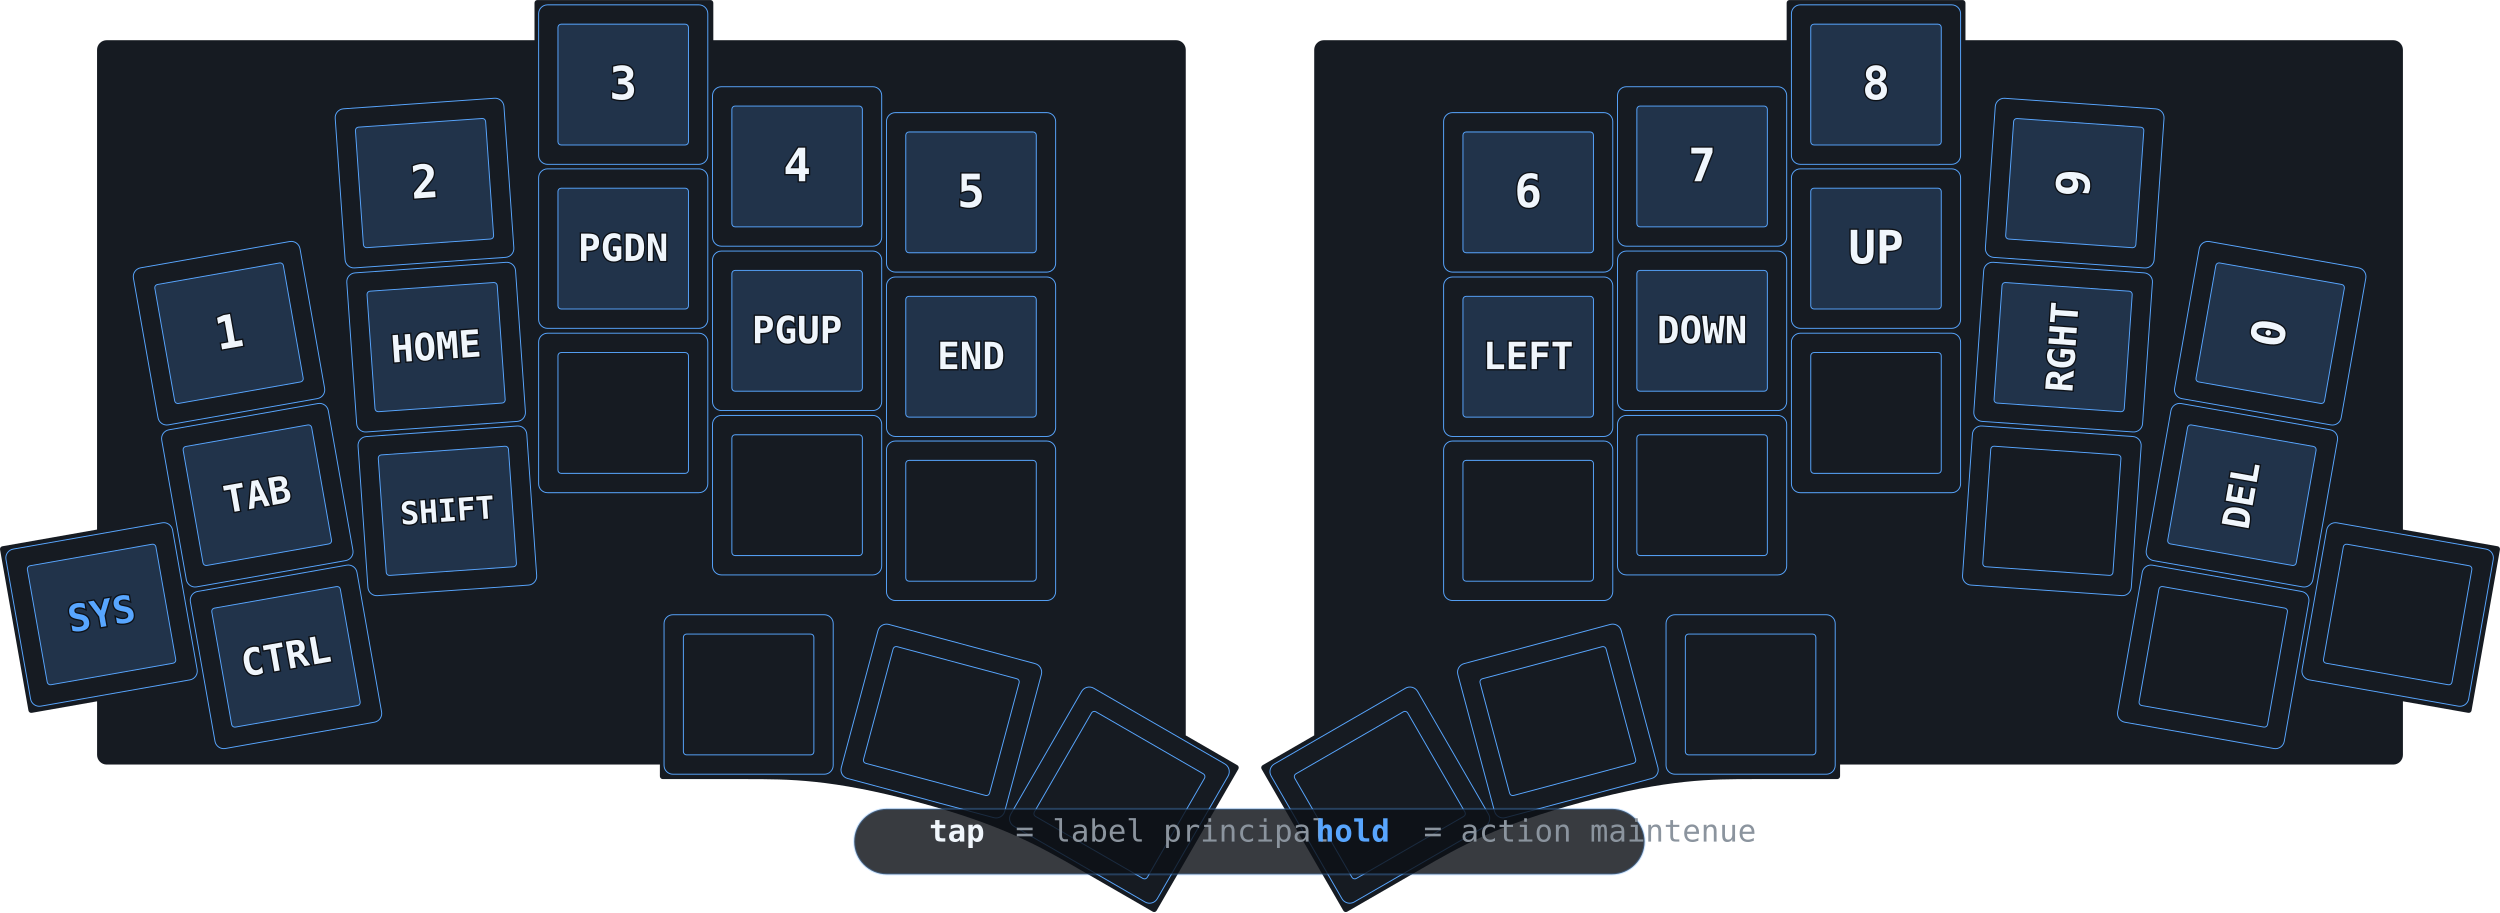
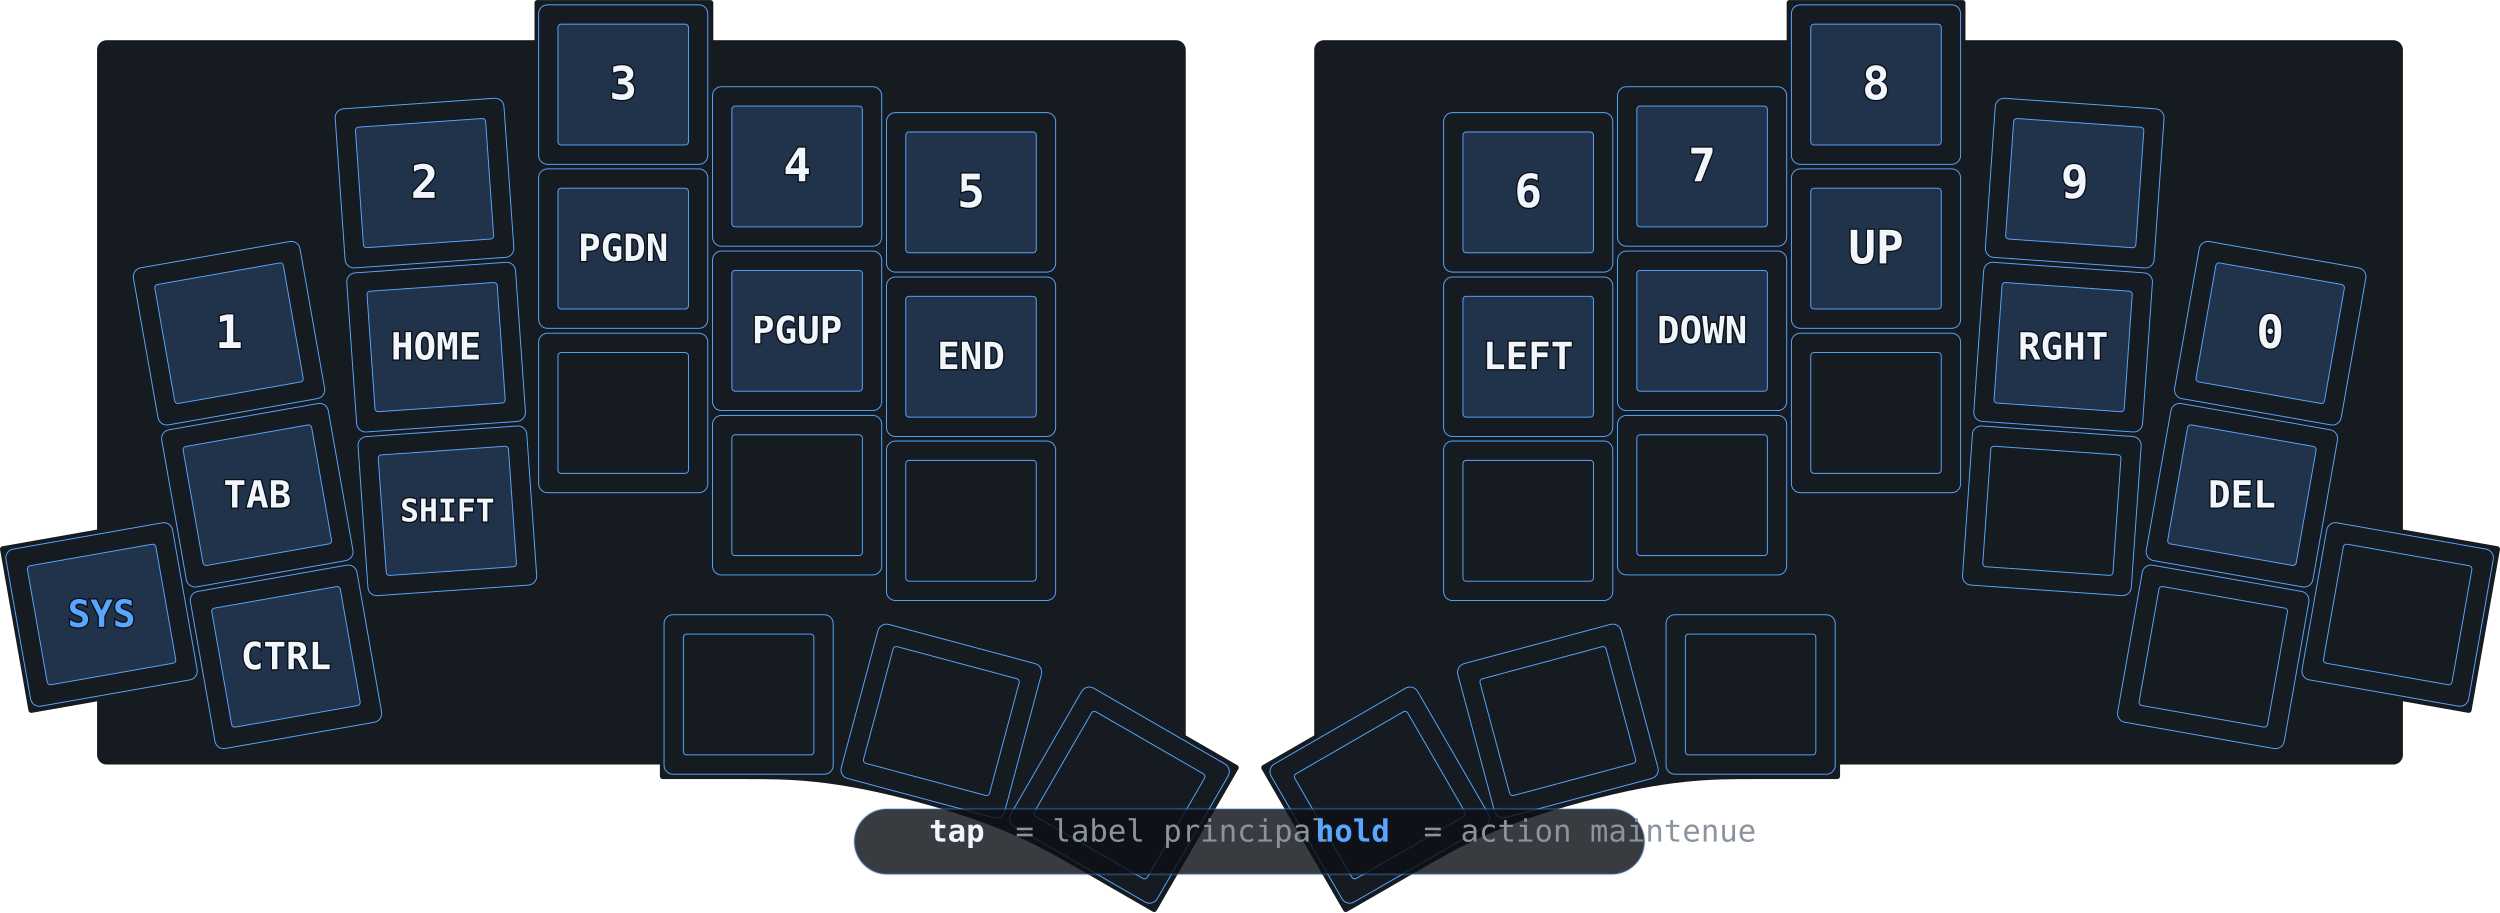
<svg xmlns="http://www.w3.org/2000/svg" width="258.64mm" height="94.36mm" viewBox="0 0 733.16 267.46">
  <defs>
    <style>
      .cls-1 {
        fill: #161b22;
      }

      .cls-2 {
        fill: none;
        stroke: #58a6ff;
        stroke-miterlimit: 10;
        stroke-width: .28px;
      }
    </style>
  </defs>
  <g id="Shape">
    <path class="cls-1" d="M.69,160.19l27.77-4.9V14.61c0-1.57,1.27-2.83,2.83-2.83h125.46V.84c0-.46,.38-.84,.84-.84h50.76c.46,0,.84,.38,.84,.84V11.78h135.72c1.57,0,2.83,1.27,2.83,2.83V215.66l15.12,8.73c.4,.23,.54,.74,.31,1.14l-23.97,41.51c-.23,.4-.74,.54-1.14,.31-2.77-1.6-13.03-7.52-21.72-12.54-11.22-6.48-22.44-12.96-47.42-19.65s-37.59-6.69-50.19-6.69c-10.77,0-21.38,0-24.37,0-.46,0-.84-.38-.84-.84v-3.42H31.3c-1.57,0-2.83-1.27-2.83-2.83v-15.72l-19.16,3.38c-.46,.08-.89-.22-.97-.68L.01,161.16c-.08-.46,.22-.89,.68-.97Z" />
    <path class="cls-1" d="M732.46,160.19l-27.77-4.9V14.61c0-1.57-1.27-2.83-2.83-2.83h-125.46V.84c0-.46-.38-.84-.84-.84h-50.76c-.46,0-.84,.38-.84,.84V11.78h-135.72c-1.57,0-2.83,1.27-2.83,2.83V215.66l-15.12,8.73c-.4,.23-.54,.74-.31,1.14l23.97,41.51c.23,.4,.74,.54,1.14,.31,2.77-1.6,13.03-7.52,21.72-12.54,11.22-6.48,22.44-12.96,47.42-19.65s37.59-6.69,50.19-6.69c10.77,0,21.38,0,24.37,0,.46,0,.84-.38,.84-.84v-3.42h162.23c1.57,0,2.83-1.27,2.83-2.83v-15.72l19.16,3.38c.46,.08,.89-.22,.97-.68l8.32-47.2c.08-.46-.22-.89-.68-.97Z" />
  </g>
  <g id="Keys_Kopie" data-name="Keys Kopie">
    <g id="Keycaps">
      <rect class="cls-2" x="259.97" y="33.02" width="49.61" height="46.77" rx="2.61" ry="2.61" />
      <rect class="cls-2" x="259.97" y="81.22" width="49.61" height="46.77" rx="2.61" ry="2.61" />
      <rect class="cls-2" x="259.97" y="129.33" width="49.61" height="46.77" rx="2.61" ry="2.61" />
      <rect class="cls-2" x="208.96" y="25.42" width="49.61" height="46.77" rx="2.61" ry="2.61" />
      <rect class="cls-2" x="208.96" y="73.62" width="49.61" height="46.77" rx="2.61" ry="2.61" />
      <rect class="cls-2" x="208.96" y="121.82" width="49.61" height="46.77" rx="2.61" ry="2.61" />
      <rect class="cls-2" x="157.96" y="1.41" width="49.61" height="46.77" rx="2.61" ry="2.61" />
      <rect class="cls-2" x="157.96" y="49.51" width="49.61" height="46.77" rx="2.61" ry="2.61" />
      <rect class="cls-2" x="157.96" y="97.71" width="49.61" height="46.77" rx="2.61" ry="2.61" />
      <rect class="cls-2" x="194.74" y="180.27" width="49.61" height="46.77" rx="2.61" ry="2.61" />
      <rect class="cls-2" x="99.69" y="30.3" width="49.61" height="46.77" rx="2.61" ry="2.61" transform="translate(-3.44 8.81) rotate(-4)" />
      <rect class="cls-2" x="103.09" y="78.41" width="49.61" height="46.77" rx="2.61" ry="2.61" transform="translate(-6.79 9.17) rotate(-4)" />
      <rect class="cls-2" x="106.39" y="126.41" width="49.61" height="46.77" rx="2.61" ry="2.61" transform="translate(-10.13 9.52) rotate(-4)" />
      <rect class="cls-2" x="42.36" y="74.32" width="49.61" height="46.77" rx="2.61" ry="2.61" transform="translate(-15.95 13.15) rotate(-10)" />
      <rect class="cls-2" x="50.66" y="121.83" width="49.61" height="46.77" rx="2.61" ry="2.61" transform="translate(-24.07 15.31) rotate(-10)" />
      <rect class="cls-2" x="59.06" y="169.23" width="49.61" height="46.77" rx="2.61" ry="2.61" transform="translate(-32.17 17.49) rotate(-10)" />
      <rect class="cls-2" x="252.67" y="186.64" width="46.77" height="49.61" rx="2.61" ry="2.61" transform="translate(.37 423.37) rotate(-75)" />
      <rect class="cls-2" x="304.89" y="208.37" width="46.77" height="49.61" rx="2.61" ry="2.61" transform="translate(-37.79 400.88) rotate(-60)" />
      <rect class="cls-2" x="4.98" y="156.81" width="49.61" height="46.77" rx="2.61" ry="2.61" transform="translate(-30.84 7.91) rotate(-10)" />
    </g>
    <g>
      <rect class="cls-2" x="265.63" y="38.69" width="38.27" height="35.43" rx=".95" ry=".95" />
      <rect class="cls-2" x="265.63" y="86.89" width="38.27" height="35.43" rx=".95" ry=".95" />
      <rect class="cls-2" x="265.63" y="135" width="38.27" height="35.43" rx=".95" ry=".95" />
      <rect class="cls-2" x="214.63" y="31.09" width="38.27" height="35.43" rx=".95" ry=".95" />
      <rect class="cls-2" x="214.63" y="79.29" width="38.27" height="35.43" rx=".95" ry=".95" />
      <rect class="cls-2" x="214.63" y="127.49" width="38.27" height="35.43" rx=".95" ry=".95" />
      <rect class="cls-2" x="163.63" y="7.08" width="38.27" height="35.43" rx=".95" ry=".95" />
      <rect class="cls-2" x="163.63" y="55.18" width="38.27" height="35.43" rx=".95" ry=".95" />
      <rect class="cls-2" x="163.63" y="103.38" width="38.27" height="35.43" rx=".95" ry=".95" />
      <rect class="cls-2" x="200.41" y="185.94" width="38.27" height="35.43" rx=".95" ry=".95" />
      <rect class="cls-2" x="105.36" y="35.97" width="38.27" height="35.43" rx=".95" ry=".95" transform="translate(-3.44 8.81) rotate(-4)" />
      <rect class="cls-2" x="108.76" y="84.07" width="38.27" height="35.43" rx=".95" ry=".95" transform="translate(-6.79 9.17) rotate(-4)" />
      <rect class="cls-2" x="112.06" y="132.08" width="38.27" height="35.43" rx=".95" ry=".95" transform="translate(-10.13 9.52) rotate(-4)" />
      <rect class="cls-2" x="48.03" y="79.99" width="38.27" height="35.43" rx=".95" ry=".95" transform="translate(-15.95 13.15) rotate(-10)" />
      <rect class="cls-2" x="56.33" y="127.5" width="38.27" height="35.43" rx=".95" ry=".95" transform="translate(-24.07 15.31) rotate(-10)" />
      <rect class="cls-2" x="64.73" y="174.9" width="38.27" height="35.43" rx=".95" ry=".95" transform="translate(-32.17 17.49) rotate(-10)" />
      <rect class="cls-2" x="258.34" y="192.31" width="35.43" height="38.27" rx=".95" ry=".95" transform="translate(.37 423.37) rotate(-75)" />
      <rect class="cls-2" x="310.56" y="214.04" width="35.43" height="38.27" rx=".95" ry=".95" transform="translate(-37.79 400.88) rotate(-60)" />
      <rect class="cls-2" x="10.65" y="162.48" width="38.27" height="35.43" rx=".95" ry=".95" transform="translate(-30.84 7.91) rotate(-10)" />
    </g>
    <g id="Keycaps-2" data-name="Keycaps">
      <rect class="cls-2" x="423.36" y="33.02" width="49.61" height="46.77" rx="2.61" ry="2.61" />
      <rect class="cls-2" x="423.36" y="81.22" width="49.61" height="46.77" rx="2.61" ry="2.61" />
      <rect class="cls-2" x="423.36" y="129.33" width="49.61" height="46.77" rx="2.61" ry="2.61" />
      <rect class="cls-2" x="474.36" y="25.42" width="49.61" height="46.77" rx="2.61" ry="2.61" />
      <rect class="cls-2" x="474.36" y="73.62" width="49.61" height="46.77" rx="2.61" ry="2.61" />
      <rect class="cls-2" x="474.36" y="121.82" width="49.61" height="46.77" rx="2.61" ry="2.61" />
      <rect class="cls-2" x="525.36" y="1.41" width="49.61" height="46.77" rx="2.61" ry="2.61" />
      <rect class="cls-2" x="525.36" y="49.51" width="49.61" height="46.77" rx="2.61" ry="2.61" />
      <rect class="cls-2" x="525.36" y="97.71" width="49.61" height="46.77" rx="2.61" ry="2.61" />
      <rect class="cls-2" x="488.59" y="180.27" width="49.61" height="46.77" rx="2.61" ry="2.61" />
      <rect class="cls-2" x="585.05" y="28.89" width="46.77" height="49.61" rx="2.61" ry="2.61" transform="translate(512.43 656.9) rotate(-86)" />
      <rect class="cls-2" x="581.65" y="76.99" width="46.77" height="49.61" rx="2.61" ry="2.61" transform="translate(461.29 698.25) rotate(-86)" />
      <rect class="cls-2" x="578.35" y="124.99" width="46.77" height="49.61" rx="2.61" ry="2.61" transform="translate(410.33 739.61) rotate(-86)" />
      <rect class="cls-2" x="642.38" y="72.9" width="46.77" height="49.61" rx="2.61" ry="2.61" transform="translate(453.94 736.4) rotate(-80)" />
      <rect class="cls-2" x="634.08" y="120.41" width="46.77" height="49.61" rx="2.61" ry="2.61" transform="translate(400.29 767.48) rotate(-80)" />
      <rect class="cls-2" x="625.68" y="167.81" width="46.77" height="49.61" rx="2.61" ry="2.61" transform="translate(346.67 798.38) rotate(-80)" />
      <rect class="cls-2" x="432.07" y="188.06" width="49.61" height="46.77" rx="2.61" ry="2.61" transform="translate(-39.16 125.45) rotate(-15)" />
      <rect class="cls-2" x="379.85" y="209.78" width="49.61" height="46.77" rx="2.61" ry="2.61" transform="translate(-62.37 233.57) rotate(-30)" />
      <rect class="cls-2" x="679.76" y="155.39" width="46.77" height="49.61" rx="2.61" ry="2.61" transform="translate(403.59 841.37) rotate(-80)" />
    </g>
    <g>
      <rect class="cls-2" x="429.03" y="38.69" width="38.27" height="35.43" rx=".95" ry=".95" />
      <rect class="cls-2" x="429.03" y="86.89" width="38.27" height="35.43" rx=".95" ry=".95" />
      <rect class="cls-2" x="429.03" y="135" width="38.27" height="35.43" rx=".95" ry=".95" />
      <rect class="cls-2" x="480.03" y="31.09" width="38.27" height="35.43" rx=".95" ry=".95" />
      <rect class="cls-2" x="480.03" y="79.29" width="38.27" height="35.43" rx=".95" ry=".95" />
      <rect class="cls-2" x="480.03" y="127.49" width="38.27" height="35.43" rx=".95" ry=".95" />
      <rect class="cls-2" x="531.03" y="7.08" width="38.27" height="35.43" rx=".95" ry=".95" />
      <rect class="cls-2" x="531.03" y="55.18" width="38.27" height="35.43" rx=".95" ry=".95" />
      <rect class="cls-2" x="531.03" y="103.38" width="38.27" height="35.43" rx=".95" ry=".95" />
      <rect class="cls-2" x="494.25" y="185.94" width="38.27" height="35.43" rx=".95" ry=".95" />
      <rect class="cls-2" x="590.72" y="34.56" width="35.43" height="38.27" rx=".95" ry=".95" transform="translate(512.44 656.9) rotate(-86)" />
      <rect class="cls-2" x="587.32" y="82.66" width="35.43" height="38.27" rx=".95" ry=".95" transform="translate(461.29 698.25) rotate(-86)" />
      <rect class="cls-2" x="584.02" y="130.66" width="35.43" height="38.27" rx=".95" ry=".95" transform="translate(410.33 739.61) rotate(-86)" />
      <rect class="cls-2" x="648.05" y="78.57" width="35.43" height="38.27" rx=".95" ry=".95" transform="translate(453.93 736.39) rotate(-80)" />
      <rect class="cls-2" x="639.75" y="126.08" width="35.43" height="38.27" rx=".95" ry=".95" transform="translate(400.29 767.47) rotate(-80)" />
      <rect class="cls-2" x="631.35" y="173.48" width="35.43" height="38.27" rx=".95" ry=".95" transform="translate(346.67 798.37) rotate(-80)" />
      <rect class="cls-2" x="437.73" y="193.73" width="38.27" height="35.43" rx=".95" ry=".95" transform="translate(-39.16 125.46) rotate(-15)" />
      <rect class="cls-2" x="385.52" y="215.45" width="38.27" height="35.43" rx=".95" ry=".95" transform="translate(-62.37 233.57) rotate(-30)" />
      <rect class="cls-2" x="685.43" y="161.06" width="35.43" height="38.27" rx=".95" ry=".95" transform="translate(403.59 841.37) rotate(-80)" />
    </g>
  </g>
  <g id="Readme_Overlay_nav">
    <rect x="265.63" y="38.69" width="38.27" height="35.43" rx=".95" ry=".95" fill="#58a6ff" fill-opacity="0.18" stroke="none" />
    <text x="284.77" y="56.91" fill="#f0f6fc" font-family="'DejaVu Sans Mono', 'SFMono-Regular', Consolas, monospace" font-size="13.5" font-weight="700" text-anchor="middle" dominant-baseline="middle" stroke="#0d1117" stroke-width=".8" paint-order="stroke fill">5</text>
    <rect x="265.63" y="86.89" width="38.27" height="35.43" rx=".95" ry=".95" fill="#58a6ff" fill-opacity="0.18" stroke="none" />
    <text x="284.77" y="105.11" fill="#f0f6fc" font-family="'DejaVu Sans Mono', 'SFMono-Regular', Consolas, monospace" font-size="11" font-weight="700" text-anchor="middle" dominant-baseline="middle" stroke="#0d1117" stroke-width=".8" paint-order="stroke fill">END</text>
    <rect x="214.63" y="31.09" width="38.27" height="35.43" rx=".95" ry=".95" fill="#58a6ff" fill-opacity="0.18" stroke="none" />
    <text x="233.77" y="49.31" fill="#f0f6fc" font-family="'DejaVu Sans Mono', 'SFMono-Regular', Consolas, monospace" font-size="13.5" font-weight="700" text-anchor="middle" dominant-baseline="middle" stroke="#0d1117" stroke-width=".8" paint-order="stroke fill">4</text>
    <rect x="214.63" y="79.29" width="38.27" height="35.43" rx=".95" ry=".95" fill="#58a6ff" fill-opacity="0.18" stroke="none" />
    <text x="233.77" y="97.51" fill="#f0f6fc" font-family="'DejaVu Sans Mono', 'SFMono-Regular', Consolas, monospace" font-size="11" font-weight="700" text-anchor="middle" dominant-baseline="middle" stroke="#0d1117" stroke-width=".8" paint-order="stroke fill">PGUP</text>
    <rect x="163.63" y="7.08" width="38.27" height="35.43" rx=".95" ry=".95" fill="#58a6ff" fill-opacity="0.18" stroke="none" />
    <text x="182.77" y="25.3" fill="#f0f6fc" font-family="'DejaVu Sans Mono', 'SFMono-Regular', Consolas, monospace" font-size="13.5" font-weight="700" text-anchor="middle" dominant-baseline="middle" stroke="#0d1117" stroke-width=".8" paint-order="stroke fill">3</text>
    <rect x="163.63" y="55.18" width="38.27" height="35.43" rx=".95" ry=".95" fill="#58a6ff" fill-opacity="0.18" stroke="none" />
    <text x="182.77" y="73.4" fill="#f0f6fc" font-family="'DejaVu Sans Mono', 'SFMono-Regular', Consolas, monospace" font-size="11" font-weight="700" text-anchor="middle" dominant-baseline="middle" stroke="#0d1117" stroke-width=".8" paint-order="stroke fill">PGDN</text>
    <rect x="105.36" y="35.97" width="38.27" height="35.43" rx=".95" ry=".95" transform="translate(-3.44 8.81) rotate(-4)" fill="#58a6ff" fill-opacity="0.18" stroke="none" />
-     <text x="124.5" y="54.19" transform="translate(-3.44 8.81) rotate(-4)" fill="#f0f6fc" font-family="'DejaVu Sans Mono', 'SFMono-Regular', Consolas, monospace" font-size="13.5" font-weight="700" text-anchor="middle" dominant-baseline="middle" stroke="#0d1117" stroke-width=".8" paint-order="stroke fill">2</text>
+     <text x="124.5" y="54.19" fill="#f0f6fc" font-family="'DejaVu Sans Mono', 'SFMono-Regular', Consolas, monospace" font-size="13.5" font-weight="700" text-anchor="middle" dominant-baseline="middle" stroke="#0d1117" stroke-width=".8" paint-order="stroke fill">2</text>
    <rect x="108.76" y="84.07" width="38.27" height="35.43" rx=".95" ry=".95" transform="translate(-6.79 9.17) rotate(-4)" fill="#58a6ff" fill-opacity="0.18" stroke="none" />
-     <text x="127.9" y="102.29" transform="translate(-6.79 9.17) rotate(-4)" fill="#f0f6fc" font-family="'DejaVu Sans Mono', 'SFMono-Regular', Consolas, monospace" font-size="11" font-weight="700" text-anchor="middle" dominant-baseline="middle" stroke="#0d1117" stroke-width=".8" paint-order="stroke fill">HOME</text>
+     <text x="127.9" y="102.29" fill="#f0f6fc" font-family="'DejaVu Sans Mono', 'SFMono-Regular', Consolas, monospace" font-size="11" font-weight="700" text-anchor="middle" dominant-baseline="middle" stroke="#0d1117" stroke-width=".8" paint-order="stroke fill">HOME</text>
    <rect x="112.06" y="132.08" width="38.27" height="35.43" rx=".95" ry=".95" transform="translate(-10.13 9.52) rotate(-4)" fill="#58a6ff" fill-opacity="0.18" stroke="none" />
-     <text x="131.2" y="150.3" transform="translate(-10.13 9.52) rotate(-4)" fill="#f0f6fc" font-family="'DejaVu Sans Mono', 'SFMono-Regular', Consolas, monospace" font-size="9.2" font-weight="700" text-anchor="middle" dominant-baseline="middle" stroke="#0d1117" stroke-width=".8" paint-order="stroke fill">SHIFT</text>
+     <text x="131.2" y="150.3" fill="#f0f6fc" font-family="'DejaVu Sans Mono', 'SFMono-Regular', Consolas, monospace" font-size="9.2" font-weight="700" text-anchor="middle" dominant-baseline="middle" stroke="#0d1117" stroke-width=".8" paint-order="stroke fill">SHIFT</text>
    <rect x="48.03" y="79.99" width="38.27" height="35.43" rx=".95" ry=".95" transform="translate(-15.95 13.15) rotate(-10)" fill="#58a6ff" fill-opacity="0.18" stroke="none" />
-     <text x="67.17" y="98.21" transform="translate(-15.95 13.15) rotate(-10)" fill="#f0f6fc" font-family="'DejaVu Sans Mono', 'SFMono-Regular', Consolas, monospace" font-size="13.5" font-weight="700" text-anchor="middle" dominant-baseline="middle" stroke="#0d1117" stroke-width=".8" paint-order="stroke fill">1</text>
+     <text x="67.17" y="98.21" fill="#f0f6fc" font-family="'DejaVu Sans Mono', 'SFMono-Regular', Consolas, monospace" font-size="13.5" font-weight="700" text-anchor="middle" dominant-baseline="middle" stroke="#0d1117" stroke-width=".8" paint-order="stroke fill">1</text>
    <rect x="56.33" y="127.5" width="38.27" height="35.43" rx=".95" ry=".95" transform="translate(-24.07 15.31) rotate(-10)" fill="#58a6ff" fill-opacity="0.18" stroke="none" />
-     <text x="75.47" y="145.72" transform="translate(-24.07 15.31) rotate(-10)" fill="#f0f6fc" font-family="'DejaVu Sans Mono', 'SFMono-Regular', Consolas, monospace" font-size="11" font-weight="700" text-anchor="middle" dominant-baseline="middle" stroke="#0d1117" stroke-width=".8" paint-order="stroke fill">TAB</text>
+     <text x="75.47" y="145.72" fill="#f0f6fc" font-family="'DejaVu Sans Mono', 'SFMono-Regular', Consolas, monospace" font-size="11" font-weight="700" text-anchor="middle" dominant-baseline="middle" stroke="#0d1117" stroke-width=".8" paint-order="stroke fill">TAB</text>
    <rect x="64.73" y="174.9" width="38.27" height="35.43" rx=".95" ry=".95" transform="translate(-32.17 17.49) rotate(-10)" fill="#58a6ff" fill-opacity="0.18" stroke="none" />
-     <text x="83.87" y="193.12" transform="translate(-32.17 17.49) rotate(-10)" fill="#f0f6fc" font-family="'DejaVu Sans Mono', 'SFMono-Regular', Consolas, monospace" font-size="11" font-weight="700" text-anchor="middle" dominant-baseline="middle" stroke="#0d1117" stroke-width=".8" paint-order="stroke fill">CTRL</text>
+     <text x="83.87" y="193.12" fill="#f0f6fc" font-family="'DejaVu Sans Mono', 'SFMono-Regular', Consolas, monospace" font-size="11" font-weight="700" text-anchor="middle" dominant-baseline="middle" stroke="#0d1117" stroke-width=".8" paint-order="stroke fill">CTRL</text>
    <rect x="10.65" y="162.48" width="38.27" height="35.43" rx=".95" ry=".95" transform="translate(-30.84 7.91) rotate(-10)" fill="#58a6ff" fill-opacity="0.18" stroke="none" />
-     <text x="29.79" y="180.7" transform="translate(-30.84 7.91) rotate(-10)" fill="#58a6ff" font-family="'DejaVu Sans Mono', 'SFMono-Regular', Consolas, monospace" font-size="11" font-weight="700" text-anchor="middle" dominant-baseline="middle" stroke="#0d1117" stroke-width=".8" paint-order="stroke fill">SYS</text>
+     <text x="29.79" y="180.7" fill="#58a6ff" font-family="'DejaVu Sans Mono', 'SFMono-Regular', Consolas, monospace" font-size="11" font-weight="700" text-anchor="middle" dominant-baseline="middle" stroke="#0d1117" stroke-width=".8" paint-order="stroke fill">SYS</text>
    <rect x="429.03" y="38.69" width="38.27" height="35.43" rx=".95" ry=".95" fill="#58a6ff" fill-opacity="0.18" stroke="none" />
    <text x="448.17" y="56.91" fill="#f0f6fc" font-family="'DejaVu Sans Mono', 'SFMono-Regular', Consolas, monospace" font-size="13.5" font-weight="700" text-anchor="middle" dominant-baseline="middle" stroke="#0d1117" stroke-width=".8" paint-order="stroke fill">6</text>
    <rect x="429.03" y="86.89" width="38.27" height="35.43" rx=".95" ry=".95" fill="#58a6ff" fill-opacity="0.18" stroke="none" />
    <text x="448.17" y="105.11" fill="#f0f6fc" font-family="'DejaVu Sans Mono', 'SFMono-Regular', Consolas, monospace" font-size="11" font-weight="700" text-anchor="middle" dominant-baseline="middle" stroke="#0d1117" stroke-width=".8" paint-order="stroke fill">LEFT</text>
    <rect x="480.03" y="31.09" width="38.27" height="35.43" rx=".95" ry=".95" fill="#58a6ff" fill-opacity="0.18" stroke="none" />
    <text x="499.17" y="49.31" fill="#f0f6fc" font-family="'DejaVu Sans Mono', 'SFMono-Regular', Consolas, monospace" font-size="13.5" font-weight="700" text-anchor="middle" dominant-baseline="middle" stroke="#0d1117" stroke-width=".8" paint-order="stroke fill">7</text>
    <rect x="480.03" y="79.29" width="38.27" height="35.43" rx=".95" ry=".95" fill="#58a6ff" fill-opacity="0.18" stroke="none" />
    <text x="499.17" y="97.51" fill="#f0f6fc" font-family="'DejaVu Sans Mono', 'SFMono-Regular', Consolas, monospace" font-size="11" font-weight="700" text-anchor="middle" dominant-baseline="middle" stroke="#0d1117" stroke-width=".8" paint-order="stroke fill">DOWN</text>
    <rect x="531.03" y="7.08" width="38.27" height="35.43" rx=".95" ry=".95" fill="#58a6ff" fill-opacity="0.18" stroke="none" />
    <text x="550.17" y="25.3" fill="#f0f6fc" font-family="'DejaVu Sans Mono', 'SFMono-Regular', Consolas, monospace" font-size="13.5" font-weight="700" text-anchor="middle" dominant-baseline="middle" stroke="#0d1117" stroke-width=".8" paint-order="stroke fill">8</text>
    <rect x="531.03" y="55.18" width="38.27" height="35.43" rx=".95" ry=".95" fill="#58a6ff" fill-opacity="0.18" stroke="none" />
    <text x="550.17" y="73.4" fill="#f0f6fc" font-family="'DejaVu Sans Mono', 'SFMono-Regular', Consolas, monospace" font-size="13.5" font-weight="700" text-anchor="middle" dominant-baseline="middle" stroke="#0d1117" stroke-width=".8" paint-order="stroke fill">UP</text>
    <rect x="590.72" y="34.56" width="35.43" height="38.27" rx=".95" ry=".95" transform="translate(512.44 656.9) rotate(-86)" fill="#58a6ff" fill-opacity="0.18" stroke="none" />
-     <text x="608.44" y="54.2" transform="translate(512.44 656.9) rotate(-86)" fill="#f0f6fc" font-family="'DejaVu Sans Mono', 'SFMono-Regular', Consolas, monospace" font-size="13.5" font-weight="700" text-anchor="middle" dominant-baseline="middle" stroke="#0d1117" stroke-width=".8" paint-order="stroke fill">9</text>
+     <text x="608.44" y="54.2" fill="#f0f6fc" font-family="'DejaVu Sans Mono', 'SFMono-Regular', Consolas, monospace" font-size="13.5" font-weight="700" text-anchor="middle" dominant-baseline="middle" stroke="#0d1117" stroke-width=".8" paint-order="stroke fill">9</text>
    <rect x="587.32" y="82.66" width="35.43" height="38.27" rx=".95" ry=".95" transform="translate(461.29 698.25) rotate(-86)" fill="#58a6ff" fill-opacity="0.18" stroke="none" />
-     <text x="605.04" y="102.3" transform="translate(461.29 698.25) rotate(-86)" fill="#f0f6fc" font-family="'DejaVu Sans Mono', 'SFMono-Regular', Consolas, monospace" font-size="11" font-weight="700" text-anchor="middle" dominant-baseline="middle" stroke="#0d1117" stroke-width=".8" paint-order="stroke fill">RGHT</text>
+     <text x="605.04" y="102.3" fill="#f0f6fc" font-family="'DejaVu Sans Mono', 'SFMono-Regular', Consolas, monospace" font-size="11" font-weight="700" text-anchor="middle" dominant-baseline="middle" stroke="#0d1117" stroke-width=".8" paint-order="stroke fill">RGHT</text>
    <rect x="648.05" y="78.57" width="35.43" height="38.27" rx=".95" ry=".95" transform="translate(453.93 736.39) rotate(-80)" fill="#58a6ff" fill-opacity="0.18" stroke="none" />
-     <text x="665.77" y="98.21" transform="translate(453.93 736.39) rotate(-80)" fill="#f0f6fc" font-family="'DejaVu Sans Mono', 'SFMono-Regular', Consolas, monospace" font-size="13.5" font-weight="700" text-anchor="middle" dominant-baseline="middle" stroke="#0d1117" stroke-width=".8" paint-order="stroke fill">0</text>
+     <text x="665.77" y="98.21" fill="#f0f6fc" font-family="'DejaVu Sans Mono', 'SFMono-Regular', Consolas, monospace" font-size="13.5" font-weight="700" text-anchor="middle" dominant-baseline="middle" stroke="#0d1117" stroke-width=".8" paint-order="stroke fill">0</text>
    <rect x="639.75" y="126.08" width="35.43" height="38.27" rx=".95" ry=".95" transform="translate(400.29 767.47) rotate(-80)" fill="#58a6ff" fill-opacity="0.18" stroke="none" />
-     <text x="657.47" y="145.72" transform="translate(400.29 767.47) rotate(-80)" fill="#f0f6fc" font-family="'DejaVu Sans Mono', 'SFMono-Regular', Consolas, monospace" font-size="11" font-weight="700" text-anchor="middle" dominant-baseline="middle" stroke="#0d1117" stroke-width=".8" paint-order="stroke fill">DEL</text>
+     <text x="657.47" y="145.72" fill="#f0f6fc" font-family="'DejaVu Sans Mono', 'SFMono-Regular', Consolas, monospace" font-size="11" font-weight="700" text-anchor="middle" dominant-baseline="middle" stroke="#0d1117" stroke-width=".8" paint-order="stroke fill">DEL</text>
  </g>
  <g id="Readme_Legend">
    <rect x="250.5" y="237.2" width="231.8" height="19.2" rx="9.6" ry="9.6" fill="#0d1117" fill-opacity=".82" stroke="#58a6ff" stroke-opacity=".28" stroke-width=".6" />
    <text x="272.5" y="246.8" fill="#f0f6fc" font-family="'DejaVu Sans Mono', 'SFMono-Regular', Consolas, monospace" font-size="9" font-weight="700">tap</text>
    <text x="297.8" y="246.8" fill="#8b949e" font-family="'DejaVu Sans Mono', 'SFMono-Regular', Consolas, monospace" font-size="9">= label principal</text>
    <text x="385.9" y="246.8" fill="#58a6ff" font-family="'DejaVu Sans Mono', 'SFMono-Regular', Consolas, monospace" font-size="9" font-weight="700">hold</text>
    <text x="417.5" y="246.8" fill="#8b949e" font-family="'DejaVu Sans Mono', 'SFMono-Regular', Consolas, monospace" font-size="9">= action maintenue</text>
  </g>
</svg>
